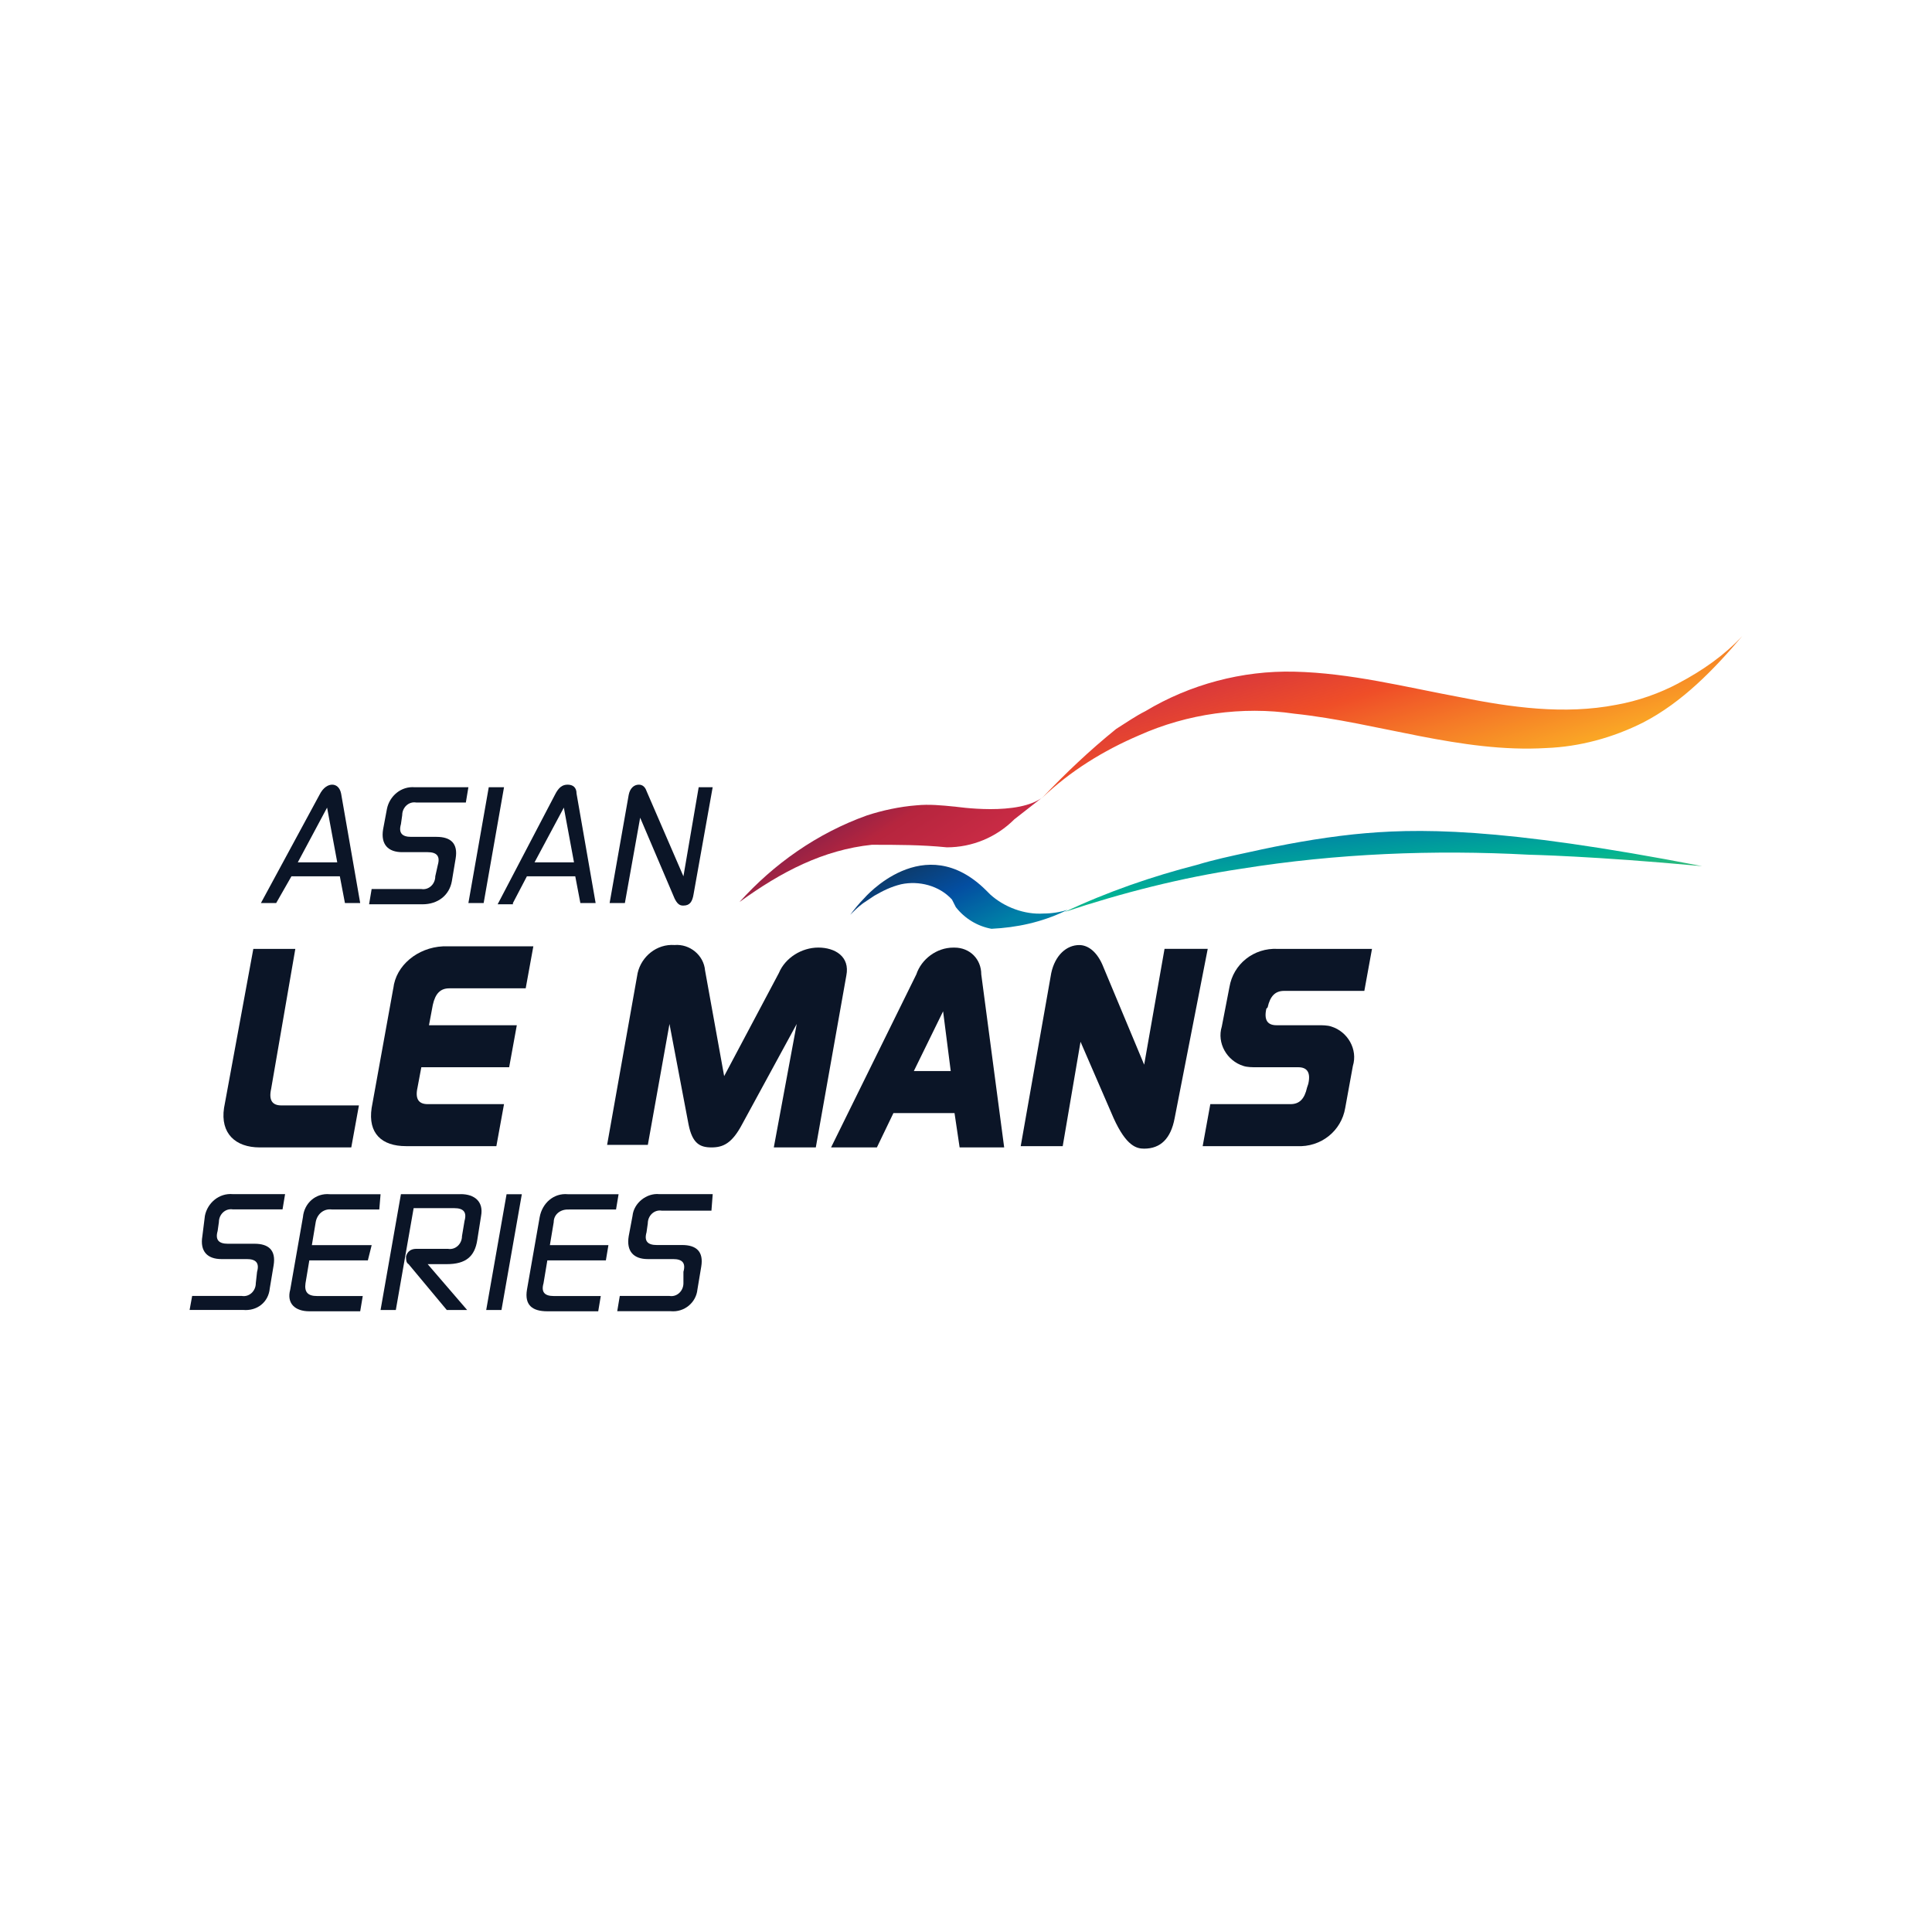
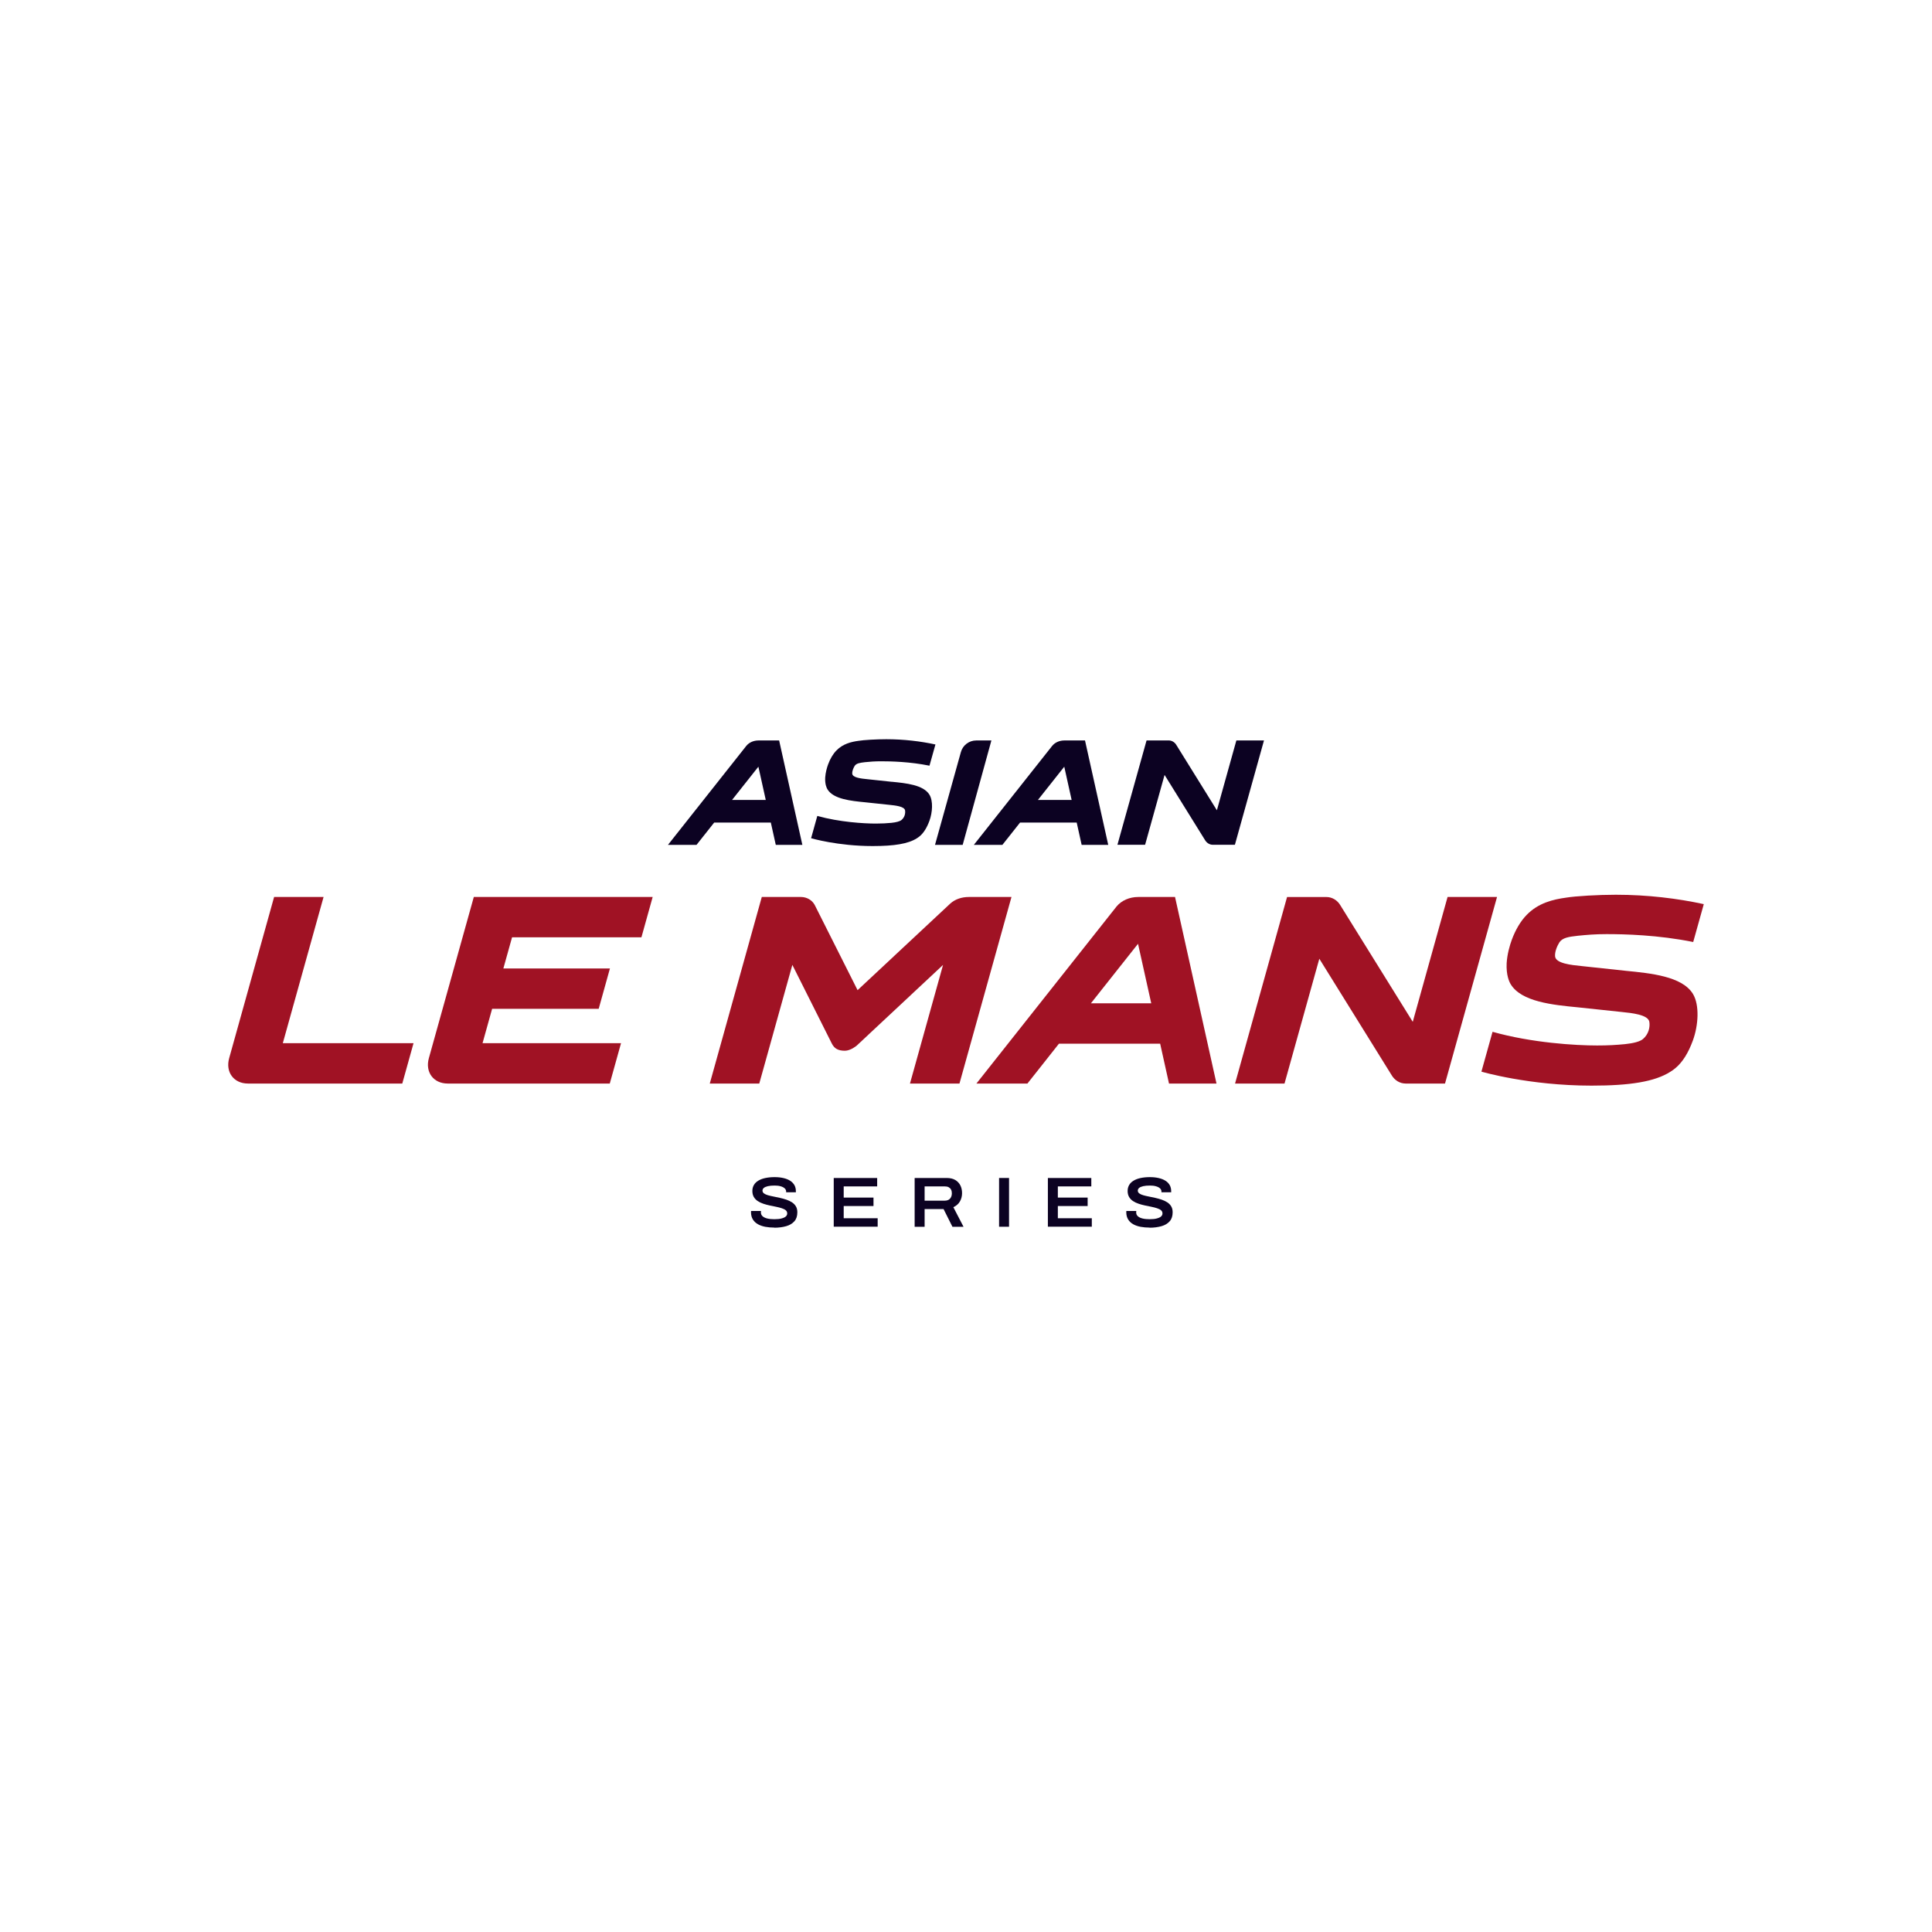
<svg xmlns="http://www.w3.org/2000/svg" id="Layer_1" version="1.1" viewBox="0 0 500 500">
  <defs>
    <style>
      .st0 {
-         fill: url(#linear-gradient2);
+         fill: #0c0222;
      }

      .st1 {
-         fill: url(#linear-gradient1);
-       }
- 
-       .st2 {
-         fill: url(#linear-gradient3);
-       }
- 
-       .st3 {
-         fill: #0b1527;
-       }
- 
-       .st4 {
-         fill: url(#linear-gradient);
+         fill: #a01224;
      }
    </style>
-     <linearGradient id="linear-gradient" x1="69.74" y1="516.9" x2="72.8" y2="519.23" gradientTransform="translate(-3559.739 -6409.385) scale(55.005 12.73)" gradientUnits="userSpaceOnUse">
-       <stop offset=".1" stop-color="#cd2c46" />
-       <stop offset=".4" stop-color="#ef4e28" />
-       <stop offset=".58" stop-color="#f57b27" />
-       <stop offset=".8" stop-color="#fbae25" />
-     </linearGradient>
-     <linearGradient id="linear-gradient1" x1="85.87" y1="590.71" x2="89.05" y2="592.62" gradientTransform="translate(-1236.479 -2717.561) scale(16.982 4.9875)" gradientUnits="userSpaceOnUse">
-       <stop offset="0" stop-color="#0e3863" />
-       <stop offset=".4" stop-color="#034ea1" />
-       <stop offset=".8" stop-color="#0081a7" />
-     </linearGradient>
-     <linearGradient id="linear-gradient2" x1="1.83" y1="578.96" x2="4.98" y2="583.32" gradientTransform="translate(187.4142 -3483.066) scale(50.072 6.3893)" gradientUnits="userSpaceOnUse">
-       <stop offset=".1" stop-color="#0081a7" />
-       <stop offset=".4" stop-color="#00b394" />
-       <stop offset=".65" stop-color="#58be5e" />
-       <stop offset=".8" stop-color="#8bc53f" />
-     </linearGradient>
-     <linearGradient id="linear-gradient3" x1="78" y1="543.85" x2="81" y2="545.39" gradientTransform="translate(-1676.473 -4254.78) scale(23.993 8.216)" gradientUnits="userSpaceOnUse">
-       <stop offset="0" stop-color="#691d50" />
-       <stop offset=".4" stop-color="#b6253e" />
-       <stop offset=".8" stop-color="#cd2c46" />
-     </linearGradient>
  </defs>
-   <g id="asianLMS_series-gradient">
-     <path id="Path_1" class="st4" d="M434.45,176.8c-4.94,2.63-10.54,4.61-16.14,5.6-13.5,2.63-27.34.66-40.51-1.98-14.16-2.63-28.33-6.26-42.82-6.59-13.5-.33-27.01,3.29-38.54,10.21-2.63,1.32-4.94,2.96-7.58,4.61-6.92,5.6-13.17,11.53-19.1,17.79,7.25-6.92,15.81-12.19,25.03-16.14,12.52-5.6,26.68-7.58,40.18-5.6,21.74,2.31,43.15,10.21,65.22,8.89,8.56-.33,17.13-2.63,25.03-6.59,10.21-5.27,18.44-13.83,25.69-22.4-4.61,4.94-10.21,8.89-16.47,12.19Z" />
-     <path id="Path_3" class="st1" d="M247.37,234.77c2.31,2.96,5.6,4.94,9.22,5.6,6.59-.33,12.85-1.65,19.1-4.61l.66-.33c-1.98.66-4.28.99-6.26.99-4.94.33-10.21-1.65-13.83-4.94l-.99-.99h0c-16.14-16.14-31.62,1.98-31.62,1.98-1.32,1.32-2.63,2.96-3.62,4.28.99-.99,1.98-1.98,3.29-2.96.99-.66,1.98-1.32,2.96-1.98,2.31-1.32,4.28-2.31,6.92-2.96,4.61-.99,9.88.33,13.17,3.95" />
-     <g id="Group_1">
-       <path id="Path_4" class="st0" d="M350.27,215.93c-9.22.99-18.12,2.63-27.01,4.61-4.61.99-9.22,1.98-13.5,3.29-11.53,2.96-23.06,6.92-34.25,12.19,14.82-4.94,30.3-8.89,45.78-11.2,24.7-3.95,49.74-4.94,74.44-3.62,0,0,16.47.33,44.79,2.96-52.7-10.21-74.11-9.88-90.25-8.23Z" />
-     </g>
-     <path id="Path_5" class="st2" d="M247.04,208.75c-3.29-.33-6.59-.66-9.88-.33-4.28.33-8.89,1.32-12.85,2.63-12.85,4.61-24.04,12.52-32.94,22.4,10.87-7.9,21.74-13.5,34.25-14.82,6.59,0,12.85,0,19.43.66,6.59,0,12.85-2.63,17.46-7.25l7.58-5.93c-6.26,5.27-22.73,2.63-23.06,2.63Z" />
-     <g id="Group_3">
-       <g id="Group_2">
-         <path id="Path_6" class="st3" d="M53.03,314.65l-.66,5.27c-.66,3.95,1.32,5.93,4.94,5.93h6.59c2.31,0,3.29.99,2.63,3.29l-.33,2.96c0,1.98-1.65,3.62-3.62,3.29h-12.85l-.66,3.62h13.83c3.62.33,6.59-1.98,6.92-5.6l.99-5.93c.66-3.95-1.32-5.6-4.94-5.6h-6.92c-2.31,0-3.29-.99-2.63-3.29l.33-2.31c0-1.98,1.65-3.62,3.62-3.29h12.85l.66-3.95h-13.5c-3.62-.33-6.59,2.31-7.25,5.6Z" />
-         <path id="Path_7" class="st3" d="M85.97,313.01h12.19l.33-3.95h-13.17c-3.62-.33-6.59,2.31-6.92,5.93l-3.29,18.77c-.99,3.62,1.32,5.6,4.94,5.6h13.17l.66-3.95h-11.86c-2.31,0-3.29-.99-2.96-3.29l.99-5.93h15.15l.99-3.95h-15.48l.99-5.93c.33-1.98,1.98-3.62,4.28-3.29q-.33,0,0,0Z" />
-         <path id="Path_8" class="st3" d="M119.24,309.05h-15.48l-5.27,29.97h3.95l4.61-26.35h10.54c2.31,0,3.29.99,2.63,3.29l-.66,3.95c0,1.98-1.65,3.62-3.62,3.29h-8.23c-1.32,0-2.31.66-2.63,1.98,0,.66,0,1.65.66,1.98l9.88,11.86h5.27l-10.21-11.86h4.94c4.94,0,7.25-1.98,7.9-6.26l.99-6.26c.66-3.62-1.65-5.6-5.27-5.6Z" />
-         <path id="Path_9" class="st3" d="M125.83,339.03h3.95l5.27-29.97h-3.95l-5.27,29.97Z" />
-         <path id="Path_10" class="st3" d="M147.24,313.01h12.19l.66-3.95h-13.17c-3.62-.33-6.59,2.31-7.25,5.93l-3.29,18.77c-.66,3.95,1.32,5.6,5.27,5.6h13.17l.66-3.95h-12.19c-2.31,0-3.29-.99-2.63-3.29l.99-5.93h15.15l.66-3.95h-15.15l.99-5.93c0-1.98,1.65-3.29,3.62-3.29h.33Z" />
-         <path id="Path_11" class="st3" d="M163.7,314.65l-.99,5.27c-.66,3.95,1.32,5.93,4.94,5.93h6.59c2.31,0,3.29.99,2.63,3.29v2.96c0,1.98-1.65,3.62-3.62,3.29h-12.85l-.66,3.95h13.83c3.62.33,6.59-2.31,6.92-5.6l.99-5.93c.66-3.95-1.32-5.6-4.94-5.6h-6.59c-2.31,0-3.29-.99-2.63-3.29l.33-2.31c0-1.98,1.65-3.62,3.62-3.29h12.85l.33-4.28h-13.83c-3.29-.33-6.59,2.31-6.92,5.6Z" />
-       </g>
-       <path id="Path_12" class="st3" d="M67.2,296.95h23.71l1.98-10.87h-20.09c-2.31,0-3.29-1.32-2.63-4.28l6.26-36.23h-10.87l-7.58,41.17c-.99,6.59,2.96,10.21,9.22,10.21Z" />
-       <path id="Path_13" class="st3" d="M101.78,255.78l-5.6,30.96c-.99,6.59,2.63,9.88,8.89,9.88h23.39l1.98-10.87h-19.76c-2.31,0-3.29-1.32-2.63-4.28l.99-5.27h22.73l1.98-10.87h-22.73l.99-5.27c.66-2.96,1.98-4.28,4.28-4.28h19.76l1.98-10.87h-23.39c-6.59.33-12.19,4.94-12.85,10.87Z" />
-       <path id="Path_14" class="st3" d="M200.26,296.95h10.87l7.9-44.47c.99-4.94-2.96-7.25-7.25-7.25s-8.56,2.63-10.21,6.59l-14.16,26.68-4.94-27.34c-.33-3.95-3.95-6.92-7.9-6.59-4.61-.33-8.56,2.96-9.55,7.25l-7.9,44.47h10.54l5.6-31.29,4.94,26.02c.99,4.94,2.96,5.93,5.93,5.93s5.27-.99,7.9-5.93l14.16-26.02-5.93,31.95Z" />
-       <path id="Path_15" class="st3" d="M226.94,296.95l4.28-8.89h15.81l1.32,8.89h11.53l-5.93-44.79c0-3.95-2.96-6.92-6.92-6.92h-.33c-4.28,0-8.23,2.96-9.55,6.92l-22.07,44.79h11.86ZM244.07,261.71l1.98,15.48h-9.55l7.58-15.48Z" />
-       <path id="Path_16" class="st3" d="M301.38,245.57l-5.27,29.97-10.87-26.02c-1.65-3.62-3.95-4.94-5.93-4.94-3.29,0-6.26,2.63-7.25,7.25l-7.9,44.79h10.87l4.61-27.01,8.56,19.76c3.29,7.25,5.93,7.9,7.9,7.9,4.28,0,6.92-2.63,7.9-7.9l8.56-43.81h-11.2Z" />
-       <path id="Path_17" class="st3" d="M328.06,260.72c.66-2.96,1.98-4.28,4.28-4.28h20.75l1.98-10.87h-24.37c-6.26-.33-11.53,3.95-12.52,9.88l-1.98,10.21c-1.32,4.28,1.32,8.89,5.6,10.21.99.33,2.31.33,3.29.33h10.87c2.31,0,3.29,1.32,2.63,4.28l-.33.99c-.66,2.96-1.98,4.28-4.28,4.28h-20.75l-1.98,10.87h24.37c6.26.33,11.53-3.95,12.52-9.88l1.98-10.87c1.32-4.28-1.32-8.89-5.6-10.21-.99-.33-2.31-.33-3.29-.33h-10.87c-2.31,0-3.29-1.32-2.63-4.28l.33-.33Z" />
-       <path id="Path_18" class="st3" d="M75.43,226.79h12.52l1.32,6.92h3.95l-4.94-28.33c-.33-1.65-1.32-2.31-2.31-2.31s-2.31.66-3.29,2.63l-15.15,28h3.95l3.95-6.92ZM84.65,209.01l2.63,14.16h-10.21l7.58-14.16Z" />
-       <path id="Path_19" class="st3" d="M116.93,228.11l.99-5.93c.66-3.95-1.32-5.6-4.94-5.6h-6.59c-2.31,0-3.29-.99-2.63-3.29l.33-2.31c0-1.98,1.65-3.62,3.62-3.29h12.85l.66-3.95h-13.83c-3.62-.33-6.59,2.31-7.25,5.6l-.99,5.27c-.66,3.95,1.32,5.93,4.94,5.93h6.59c2.31,0,3.29.99,2.63,3.29l-.66,2.96c0,1.98-1.65,3.62-3.62,3.29h-12.85l-.66,3.95h13.83c3.95,0,6.92-2.31,7.58-5.93Z" />
-       <path id="Path_20" class="st3" d="M130.44,203.74h-3.95l-5.27,29.97h3.95l5.27-29.97Z" />
-       <path id="Path_21" class="st3" d="M132.74,233.71l3.62-6.92h12.52l1.32,6.92h3.95l-4.94-28.33c0-1.65-.99-2.31-2.31-2.31s-2.31.66-3.29,2.63l-14.82,28.33h3.95v-.33ZM145.92,209.01l2.63,14.16h-10.21l7.58-14.16Z" />
-       <path id="Path_22" class="st3" d="M165.68,211.64l8.56,20.09c.99,2.63,1.98,2.63,2.63,2.63,1.65,0,2.31-.99,2.63-2.96l4.94-27.67h-3.62l-3.95,23.06-9.55-22.07c-.33-.99-.99-1.65-1.98-1.65-1.32,0-2.31.99-2.63,2.63l-4.94,28h3.95l3.95-22.07Z" />
-     </g>
-   </g>
+   <path class="st1" d="M73.19,269.98l10.55-37.84h-12.8l-11.63,41.71c-1.01,3.61,1.19,6.57,4.86,6.57h39.94l2.91-10.44h-33.83Z" />
+   <path class="st1" d="M166,242.58l2.91-10.44h-46.29l-11.63,41.71c-1.01,3.61,1.19,6.57,4.87,6.57h41.95l2.91-10.44h-35.84l2.48-8.9h27.58l2.91-10.44h-27.58l2.25-8.07h33.49,0Z" />
+   <path class="st1" d="M374.63,232.14l-9.01,32.31-18.83-30.31c-.76-1.19-2.06-1.99-3.5-1.99h-10.2l-13.46,48.28h12.8l9.01-32.31,18.73,30.16c.75,1.28,2.1,2.14,3.6,2.14h10.2l13.46-48.28h-12.81Z" />
+   <path class="st1" d="M304.12,232.14h-9.55c-2.24,0-4.31.89-5.61,2.46l-36.27,45.83h13.2l8.16-10.32h26.2l2.29,10.32h12.29l-10.73-48.28h0ZM282.33,259.65l12.19-15.4,3.42,15.4h-15.61Z" />
+   <path class="st1" d="M250.73,232.14c-1.84,0-3.55.57-4.81,1.71-.17.15-23.98,22.4-23.98,22.4,0,0-11.01-21.9-11.08-22.02-.67-1.29-2.08-2.09-3.56-2.09h-10.15l-13.46,48.28h12.81l8.56-30.71,10.22,20.37c.65,1.29,1.64,1.85,3.37,1.85,1.46,0,2.99-1.25,3.09-1.35.14-.12,22.32-20.86,22.32-20.86l-8.56,30.7h12.81l13.46-48.28h-11.05,0Z" />
+   <path class="st1" d="M420.72,251.24c-.84-.08-10.86-1.17-11.36-1.22-2.7-.27-6.79-.68-6.91-2.55-.08-1.21.52-2.62,1.12-3.59.81-1.19,2.35-1.44,4.8-1.71,2.29-.23,4.48-.42,7.39-.42,4.66,0,13.33.2,22.44,2.04l2.74-9.8c-6.76-1.47-14.53-2.43-22.76-2.43-4.52,0-10.41.34-12.88.75-3.34.46-7.18,1.35-10.21,4.48-1.55,1.59-2.88,3.82-3.85,6.46-.52,1.43-1.17,3.64-1.32,6.02-.15,3.11.68,4.85,1.05,5.45,2.77,4.55,10.88,5.35,17.42,5.98.41.04,10.85,1.15,11.31,1.2,2.58.26,6.87.7,7.15,2.56.21,1.39-.19,3.2-1.65,4.44-.8.67-2.45,1.09-4.64,1.32-2.29.22-4.33.35-7.23.35-5.54,0-16.88-.67-27.06-3.54l-2.88,10.31s12.27,3.62,28.47,3.62c1.2,0,2.43-.02,3.66-.05,9.03-.26,14.71-1.62,18.17-4.56,1.78-1.51,3.27-3.9,4.43-7.09,1.43-3.92,1.75-9.17.01-12.04-2.77-4.55-10.89-5.34-17.42-5.98" />
+   <path class="st0" d="M256.57,191.63h-3.92c-1.86,0-3.49,1.24-3.98,3.03l-6.69,23.99h7.16l7.43-27.01" />
+   <path class="st0" d="M319.97,191.63l-5.04,18.07-10.53-16.96c-.42-.67-1.15-1.12-1.96-1.12h-5.71l-7.54,27.01h7.16l5.04-18.08,10.48,16.88c.42.71,1.18,1.2,2.01,1.2h5.71l7.53-27.01h-7.17,0Z" />
+   <path class="st0" d="M280.8,191.63h-5.34c-1.25,0-2.41.5-3.14,1.38l-20.29,25.64h7.39l4.57-5.77h14.66l1.28,5.77h6.88l-6.01-27.02h0ZM268.61,207.03l6.82-8.61,1.91,8.61h-8.73Z" />
+   <path class="st0" d="M201.64,191.63h-5.34c-1.25,0-2.41.5-3.14,1.38l-20.29,25.64h7.39l4.57-5.77h14.66l1.28,5.77h6.88l-6.01-27.02h0ZM189.45,207.03l6.82-8.61,1.91,8.61h-8.73Z" />
+   <path class="st0" d="M230.79,202.33c-.47-.04-6.08-.65-6.36-.68-1.51-.15-3.8-.38-3.87-1.43-.04-.68.29-1.46.63-2.01.45-.67,1.32-.8,2.68-.96,1.28-.13,2.51-.23,4.13-.23,2.61,0,7.46.11,12.55,1.14l1.54-5.49c-3.78-.82-8.13-1.36-12.73-1.36-2.53,0-5.82.19-7.2.42-1.87.26-4.02.76-5.71,2.51-.87.89-1.61,2.14-2.15,3.62-.29.8-.65,2.04-.74,3.37-.09,1.74.38,2.71.59,3.05,1.55,2.55,6.09,2.99,9.75,3.35.23.02,6.07.64,6.33.67,1.44.15,3.84.39,4,1.43.12.78-.1,1.79-.92,2.48-.45.37-1.37.61-2.6.74-1.28.12-2.42.19-4.05.19-3.1,0-9.44-.38-15.14-1.98l-1.61,5.77s6.87,2.03,15.93,2.03c.67,0,1.36-.01,2.05-.03,5.06-.15,8.23-.91,10.17-2.55.99-.84,1.83-2.18,2.48-3.97.8-2.19.98-5.13,0-6.74-1.55-2.55-6.09-2.99-9.74-3.35" />
+   <path class="st0" d="M200.4,317.7c-.82,0-1.59-.07-2.32-.2-.73-.14-1.38-.36-1.93-.67s-.99-.72-1.31-1.24-.48-1.14-.48-1.89c0-.05,0-.1.01-.16s.01-.1.01-.14h2.58s-.02.09-.03.16c0,.07-.01.14-.01.21,0,.39.14.72.42.98s.68.46,1.21.59c.52.13,1.14.19,1.85.19.38,0,.74-.02,1.07-.05s.64-.1.92-.18c.28-.08.52-.18.72-.29.2-.12.35-.26.46-.42s.16-.35.16-.54c0-.34-.12-.62-.37-.83s-.59-.38-1.02-.52c-.43-.14-.91-.27-1.45-.38s-1.09-.22-1.66-.34c-.57-.12-1.13-.27-1.67-.45s-1.03-.41-1.45-.69-.77-.63-1.02-1.06-.38-.95-.38-1.56.14-1.1.4-1.55.65-.82,1.15-1.12,1.1-.53,1.81-.68c.71-.15,1.5-.23,2.37-.23s1.62.08,2.31.24,1.27.39,1.75.7c.48.31.84.69,1.1,1.14.25.45.37.98.37,1.58v.26h-2.52v-.22c0-.3-.13-.57-.38-.8-.26-.23-.6-.41-1.04-.53-.44-.13-.94-.19-1.52-.19-.72,0-1.31.05-1.78.16s-.82.26-1.05.45c-.23.2-.35.43-.35.7,0,.29.13.53.38.72.26.19.6.35,1.02.47s.91.24,1.45.34,1.1.22,1.67.35,1.13.28,1.66.46,1.02.41,1.45.69.77.63,1.02,1.05c.25.42.37.93.37,1.53,0,.97-.25,1.74-.76,2.32s-1.21,1.01-2.11,1.27-1.94.4-3.11.4h0s0,0,0,0Z" />
+   <path class="st0" d="M215.77,317.48v-12.62h11.24v2.18h-8.66v2.9h7.71v2.18h-7.71v3.16h8.79v2.18h-11.36Z" />
+   <path class="st0" d="M236.71,317.48v-12.62h8.26c.91,0,1.66.17,2.25.52s1.02.81,1.32,1.4.44,1.26.44,2.02-.19,1.5-.56,2.14-.94,1.14-1.69,1.48l2.63,5.07h-2.87l-2.3-4.59h-4.9v4.59h-2.58,0ZM239.28,310.73h5.21c.6,0,1.05-.17,1.37-.52.31-.34.48-.8.48-1.38,0-.38-.07-.7-.21-.97-.14-.26-.35-.46-.62-.61s-.61-.21-1.01-.21h-5.21v3.67h0Z" />
+   <path class="st0" d="M258.56,317.48v-12.62h2.58v12.62h-2.58Z" />
+   <path class="st0" d="M271.19,317.48v-12.62h11.24v2.18h-8.66v2.9h7.71v2.18h-7.71v3.16h8.79v2.18h-11.36Z" />
+   <path class="st0" d="M297.52,317.7c-.82,0-1.59-.07-2.32-.2-.73-.14-1.38-.36-1.93-.67s-.99-.72-1.31-1.24-.48-1.14-.48-1.89c0-.05,0-.1.01-.16s.01-.1.01-.14h2.58s-.02.09-.03.16c0,.07-.01.14-.01.21,0,.39.14.72.42.98s.68.46,1.21.59c.52.13,1.14.19,1.85.19.38,0,.74-.02,1.07-.05s.64-.1.92-.18c.28-.08.52-.18.72-.29.2-.12.35-.26.46-.42s.16-.35.16-.54c0-.34-.12-.62-.37-.83s-.59-.38-1.02-.52c-.43-.14-.91-.27-1.45-.38s-1.09-.22-1.66-.34c-.57-.12-1.13-.27-1.67-.45s-1.03-.41-1.45-.69-.77-.63-1.02-1.06-.38-.95-.38-1.56.14-1.1.4-1.55.65-.82,1.15-1.12c.5-.3,1.1-.53,1.81-.68.71-.15,1.5-.23,2.37-.23s1.62.08,2.31.24,1.27.39,1.76.7.84.69,1.1,1.14c.25.45.37.98.37,1.58v.26h-2.52v-.22c0-.3-.13-.57-.38-.8s-.6-.41-1.04-.53c-.44-.13-.94-.19-1.52-.19-.72,0-1.31.05-1.78.16s-.82.26-1.05.45c-.23.2-.35.43-.35.7,0,.29.13.53.38.72.26.19.6.35,1.02.47s.91.24,1.45.34,1.1.22,1.67.35,1.13.28,1.66.46,1.02.41,1.45.69.77.63,1.02,1.05c.25.42.37.93.37,1.53,0,.97-.25,1.74-.76,2.32s-1.21,1.01-2.11,1.27c-.9.26-1.94.4-3.11.4h0s0,0,0,0Z" />
</svg>
